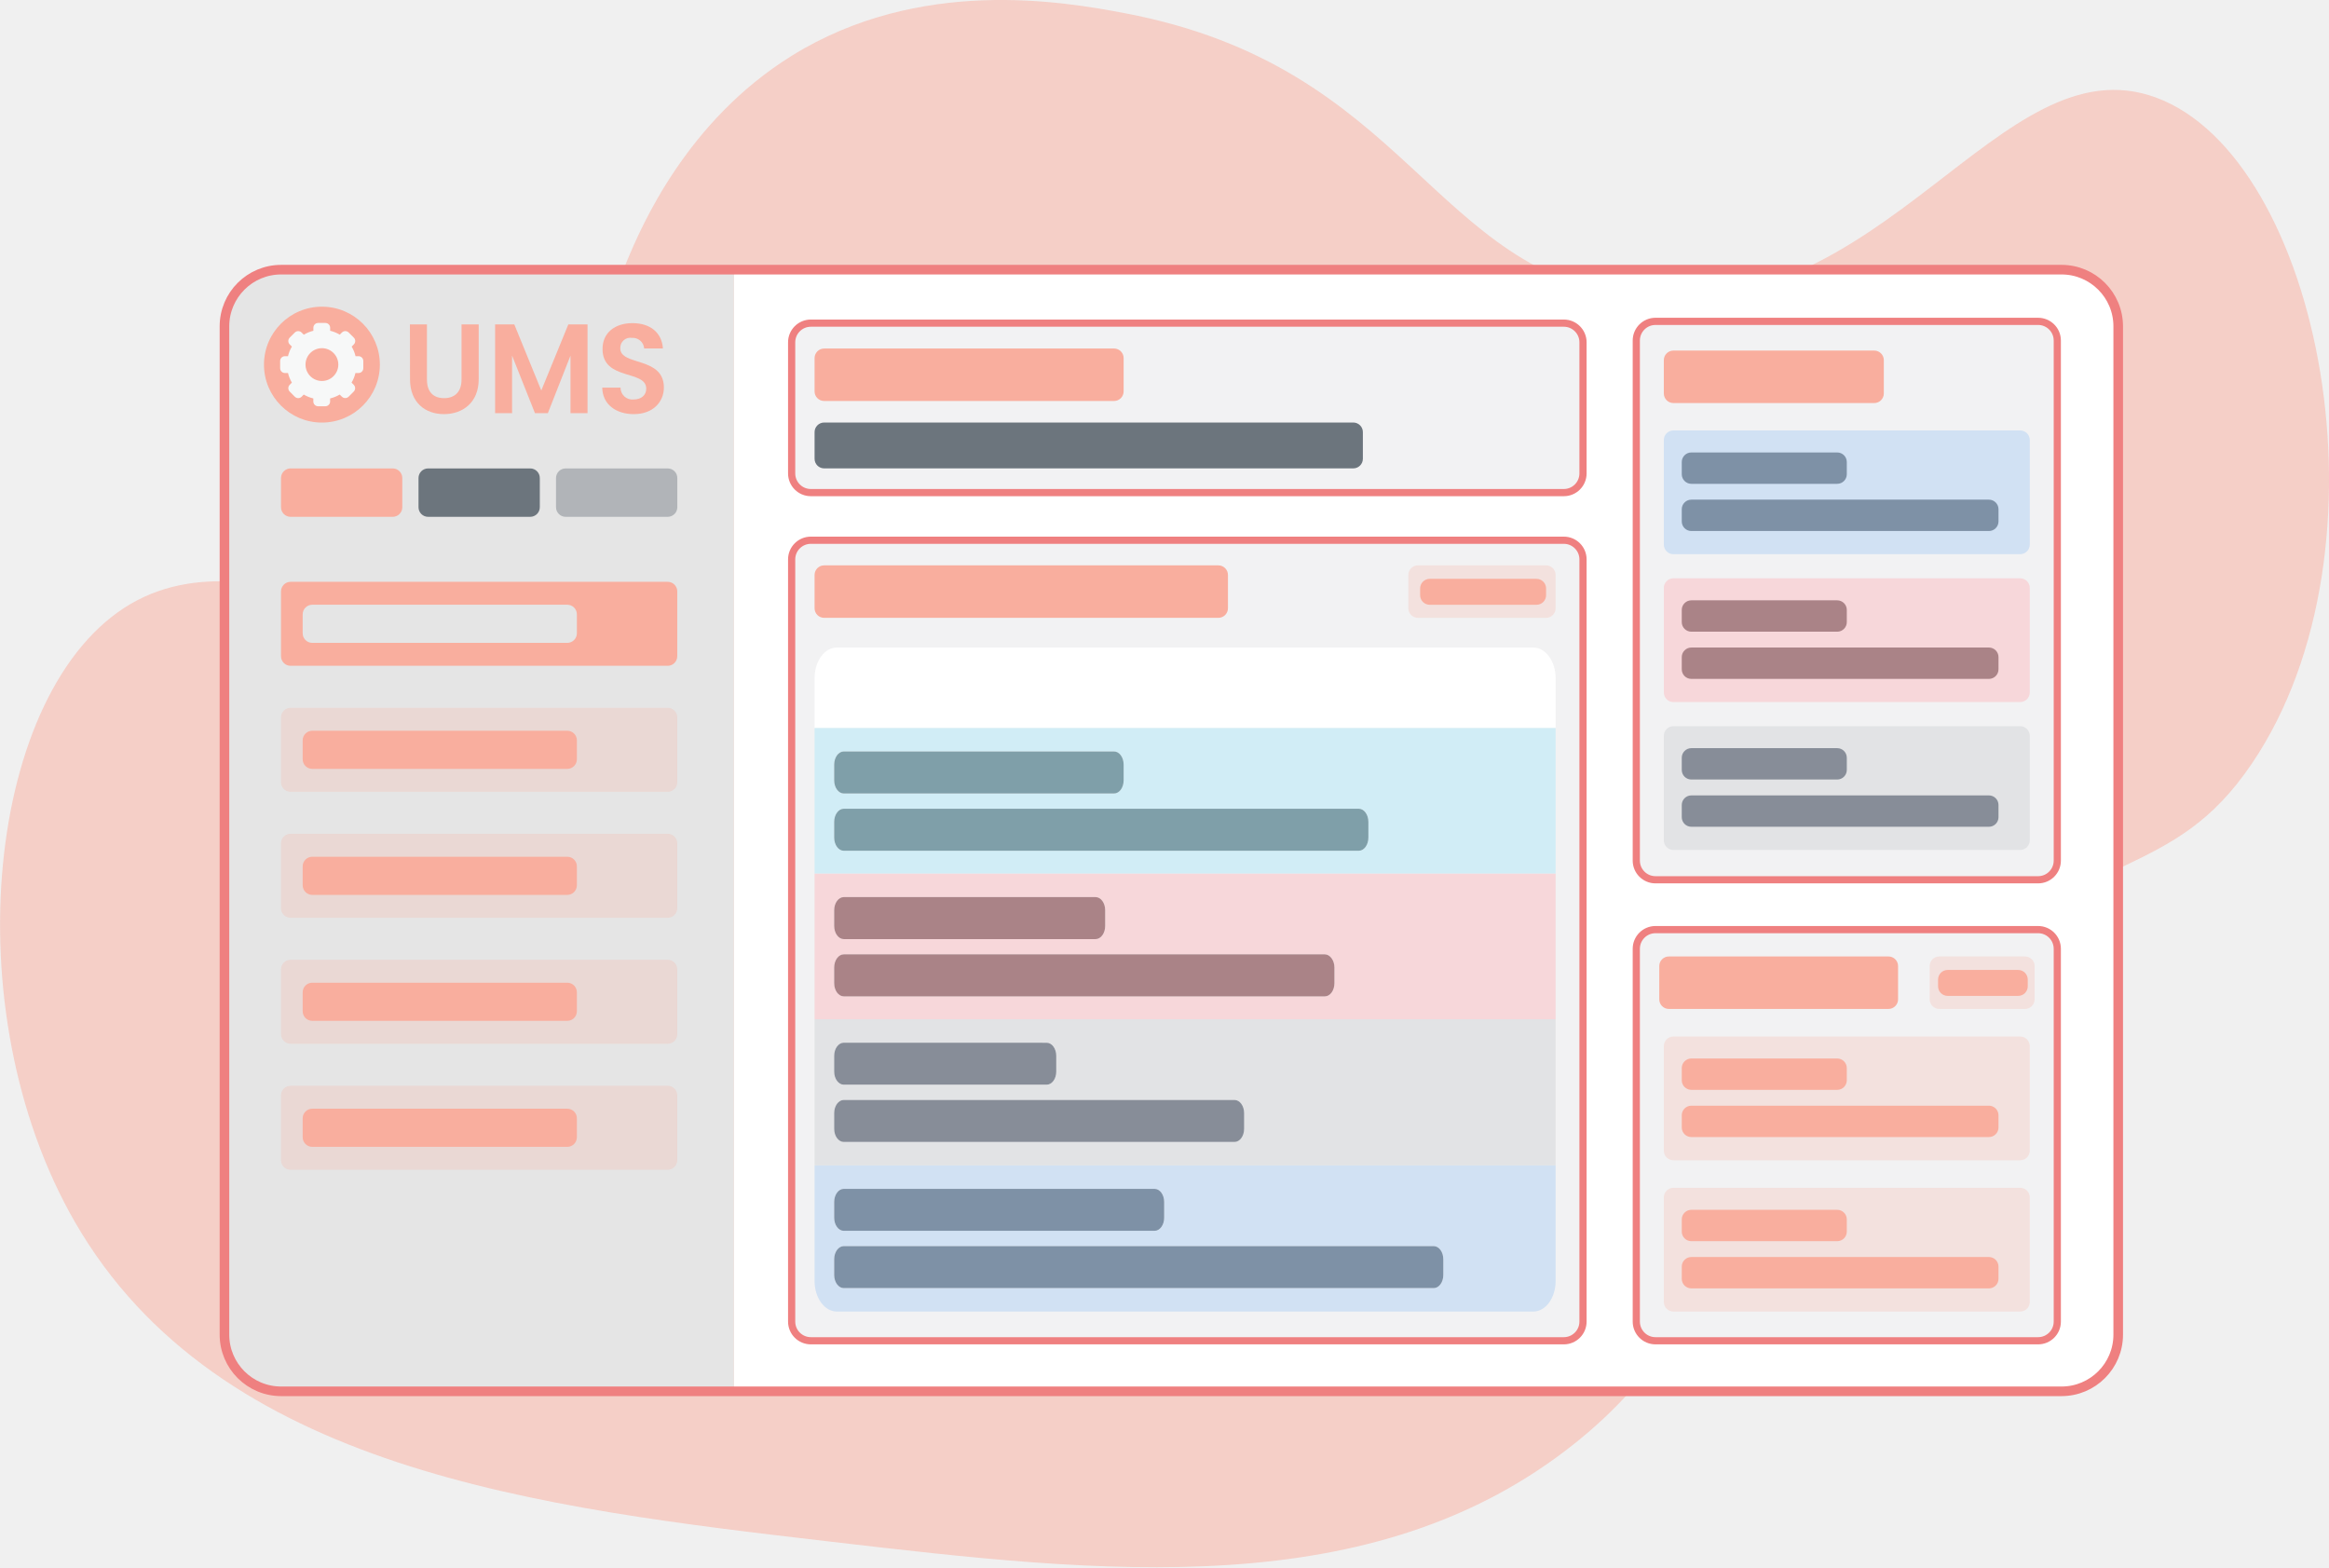
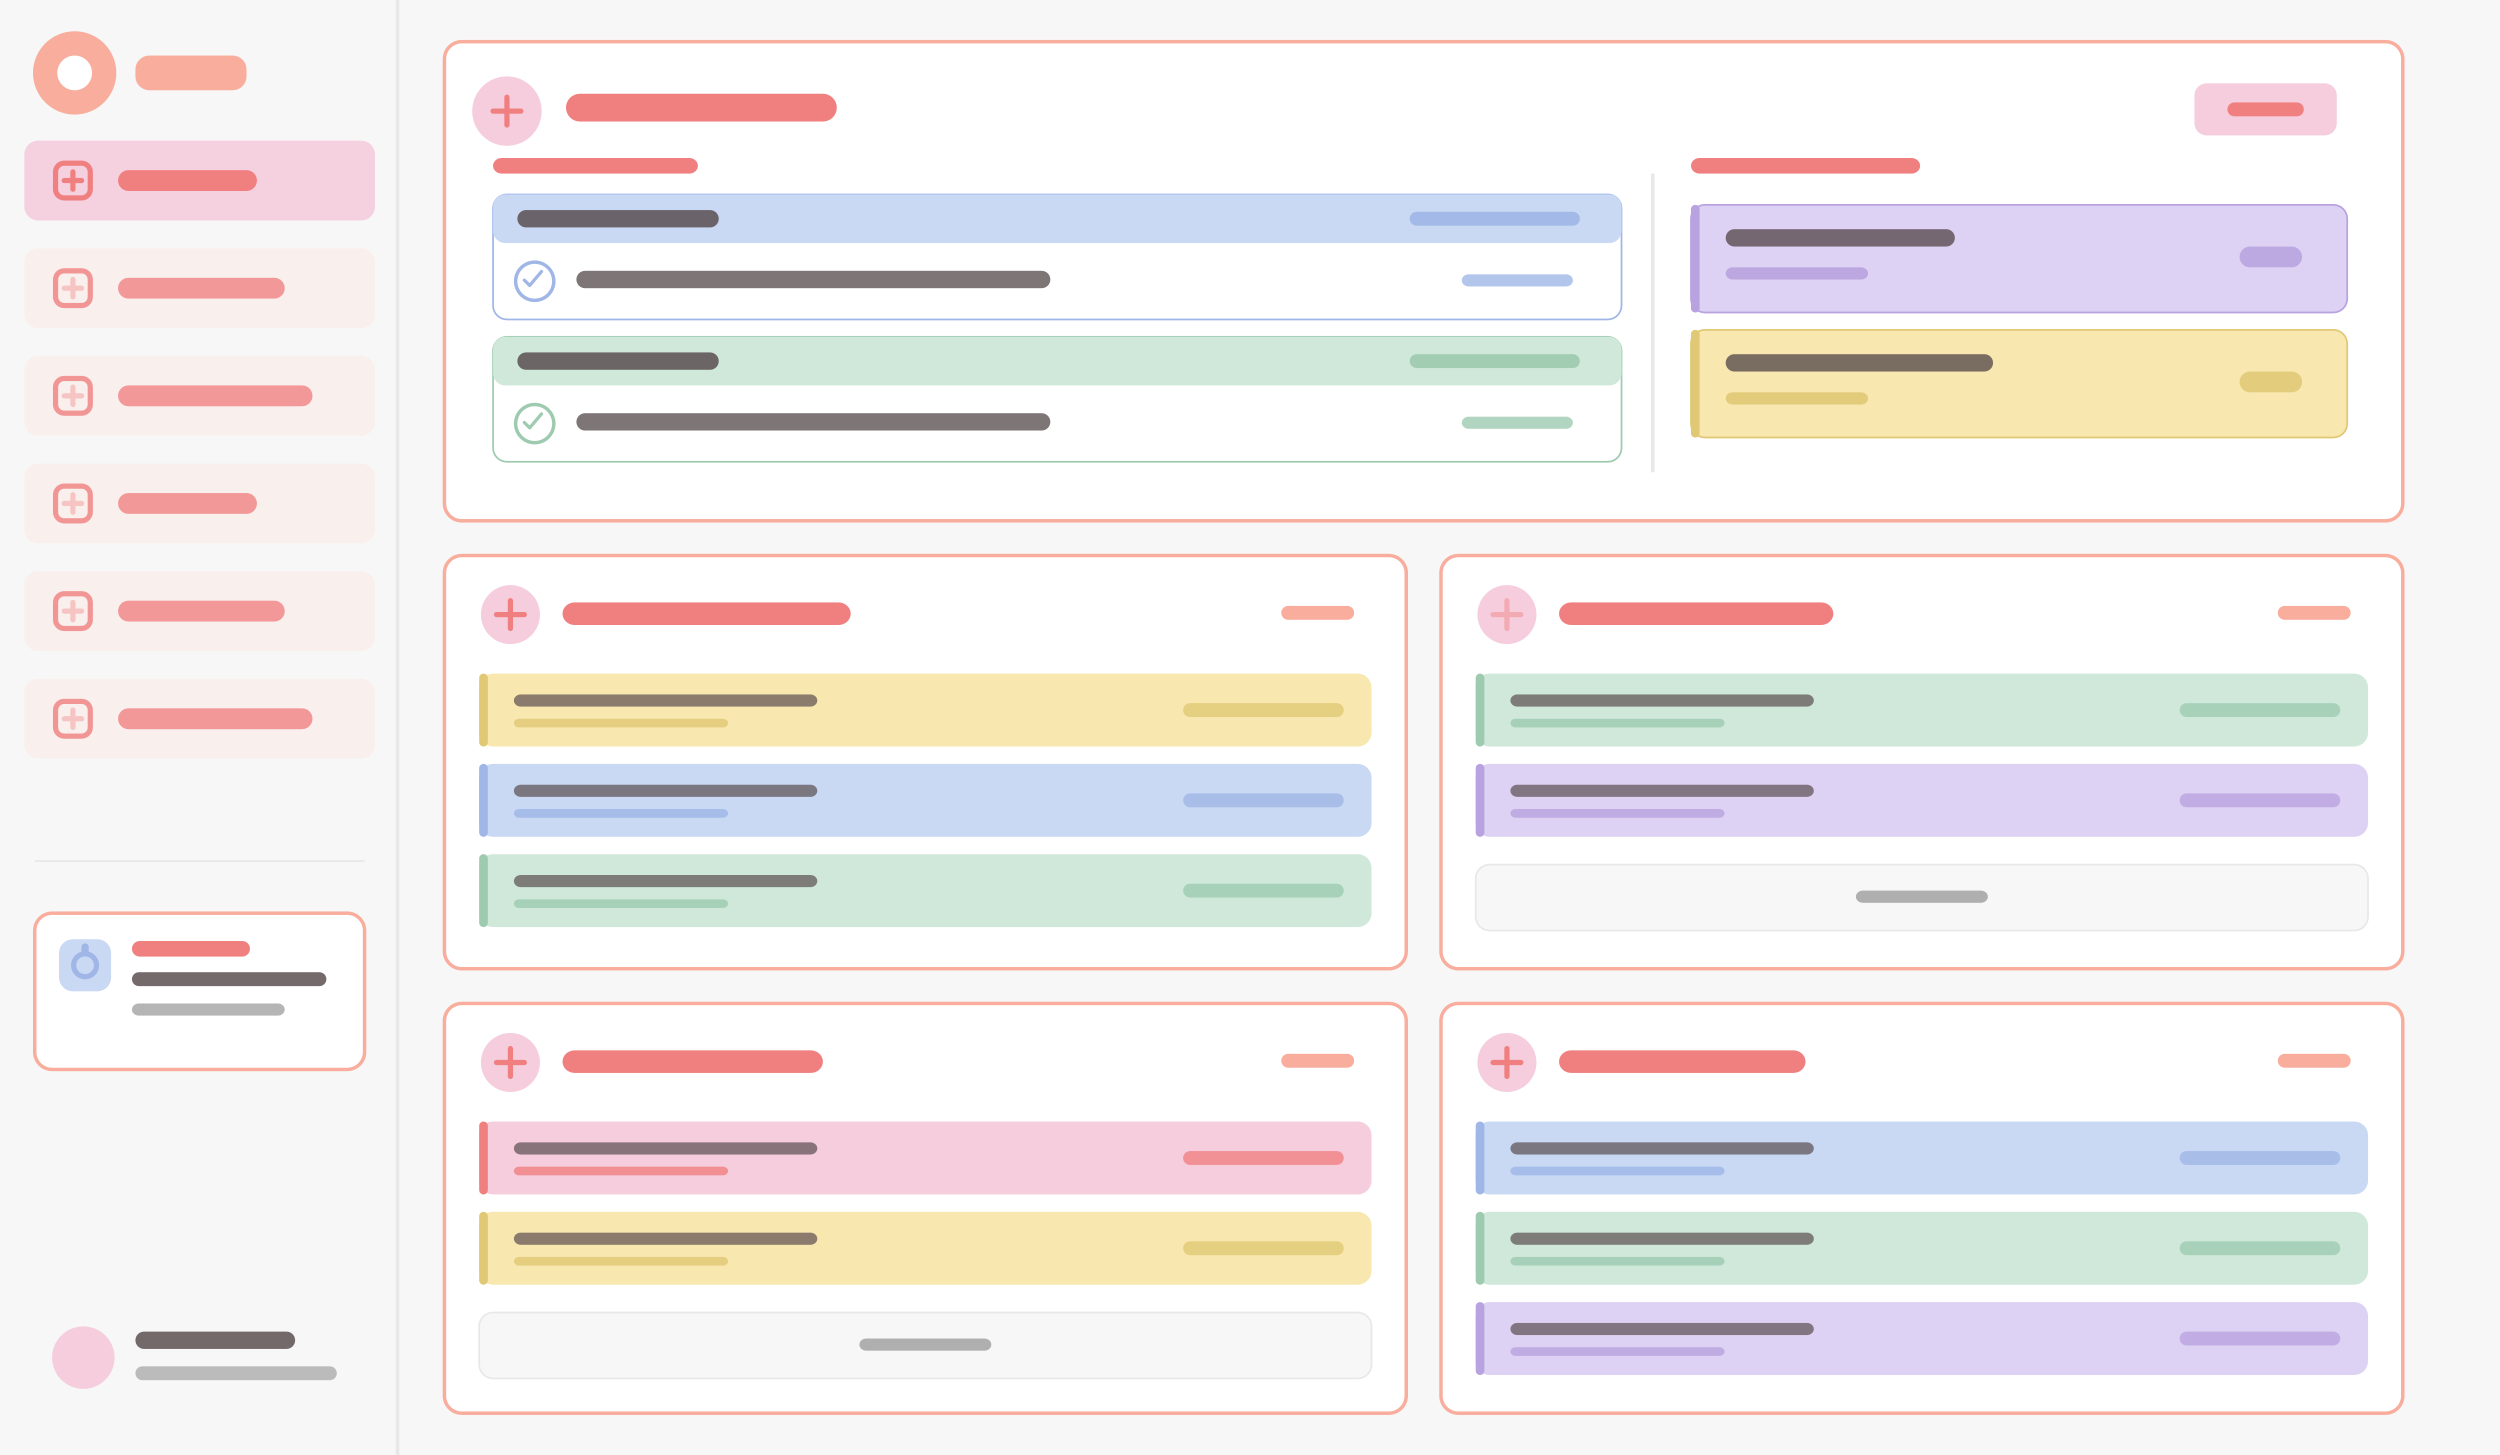
- <svg xmlns="http://www.w3.org/2000/svg" id="Layer_1" data-name="Layer 1" viewBox="0 0 485.6 326.75">
-   <defs>
-     <style>.cls-1,.cls-5,.cls-9{fill:#f9ae9e;}.cls-1{opacity:0.5;}.cls-2{fill:#fff;}.cls-3{fill:#e5e5e5;}.cls-4{fill:none;stroke-width:2px;}.cls-10,.cls-4{stroke:#ef8080;stroke-miterlimit:10;}.cls-6{fill:#f7f8f8;}.cls-7,.cls-8{fill:#6c757d;}.cls-8{opacity:0.43;}.cls-9{opacity:0.25;}.cls-10{fill:#f2f2f3;stroke-width:1.5px;}.cls-11{fill:#d1edf6;}.cls-12{fill:#f7d7da;}.cls-13{fill:#e2e3e5;}.cls-14{fill:#d1e1f3;}.cls-15{fill:#7f9fa9;}.cls-16{fill:#aa8387;}.cls-17{fill:#878d98;}.cls-18{fill:#7e91a6;}</style>
-   </defs>
-   <path class="cls-1" d="M346.94,138.86c-42.91-5-47.19-48-106.66-59.25-12.91-2.45-42.77-7.67-69.45,8.89-21.91,13.61-31.32,35.5-34.4,42.93-15.27,36.85,1.81,58.69-12.26,71.87-20.73,19.4-61.5-17.79-91.11-.56C3,220.26-4.15,287.34,21.39,331.63c29.85,51.77,96.88,59.58,157.78,66.67,56.47,6.57,112.86,13.14,155-20.56,34.45-27.55,26-55.31,72.77-94.44,35.85-30,51.87-22.93,68.34-47.23,30.49-45,14.2-126.33-20-138.88C422.7,85.23,399,144.92,346.94,138.86Z" transform="translate(-5.77 -76.86)" />
-   <path class="cls-2" d="M435.6,133.07H158.77V366.93H435.6a11.83,11.83,0,0,0,11.83-11.83V144.9A11.83,11.83,0,0,0,435.6,133.07Z" transform="translate(-5.77 -76.86)" />
-   <path class="cls-3" d="M64.4,133.07A11.83,11.83,0,0,0,52.57,144.9V355.1A11.83,11.83,0,0,0,64.4,366.93h94.37V133.07Z" transform="translate(-5.77 -76.86)" />
-   <rect class="cls-4" x="46.8" y="56.22" width="394.85" height="233.85" rx="11.82" />
-   <circle class="cls-5" cx="67.12" cy="76.02" r="12.08" />
-   <path class="cls-6" d="M80.54,151.12H79.9a7,7,0,0,0-.81-2l.45-.45a1,1,0,0,0,0-1.42h0l-1.07-1.07a1,1,0,0,0-1.41,0h0l-.45.45a7.18,7.18,0,0,0-2-.81v-.63a1,1,0,0,0-1-1h-1.5a1,1,0,0,0-1,1v.63a7,7,0,0,0-2,.82l-.45-.45a1,1,0,0,0-1.42,0h0l-1.06,1.06a1,1,0,0,0,0,1.42h0l.45.45a7,7,0,0,0-.81,2h-.64a1,1,0,0,0-1,1v1.51a1,1,0,0,0,1,1h.64a7,7,0,0,0,.81,2l-.45.45a1,1,0,0,0,0,1.42h0l1.06,1.07a1,1,0,0,0,1.42,0h0l.44-.45a7.31,7.31,0,0,0,2,.81v.63a1,1,0,0,0,1,1h1.5a1,1,0,0,0,1-1v-.63a7.24,7.24,0,0,0,2-.81l.45.44a1,1,0,0,0,1.41,0h0l1.06-1.06a1,1,0,0,0,0-1.42h0l-.45-.45a7,7,0,0,0,.81-2h.64a1,1,0,0,0,1-1v-1.51A1,1,0,0,0,80.54,151.12Zm-7.65,5.17a3.42,3.42,0,1,1,3.42-3.41A3.42,3.42,0,0,1,72.89,156.29Z" transform="translate(-5.77 -76.86)" />
-   <path class="cls-5" d="M91.24,144.49h3.55V156c0,2.55,1.32,3.87,3.58,3.87S102,158.51,102,156V144.49h3.58v11.44c0,4.88-3.36,7.27-7.24,7.27s-7.08-2.39-7.08-7.27Z" transform="translate(-5.77 -76.86)" />
-   <path class="cls-5" d="M109,144.49h4l5.63,13.78,5.64-13.78h4V163h-3.55V151L120,163h-2.69L112.54,151V163H109Z" transform="translate(-5.77 -76.86)" />
-   <path class="cls-5" d="M137.92,163.2c-3.68,0-6.52-2-6.58-5.52h3.81a2.47,2.47,0,0,0,2.69,2.47c1.68,0,2.67-.93,2.67-2.26,0-4-9.14-1.59-9.11-8.3,0-3.35,2.58-5.36,6.24-5.36s6.12,1.93,6.35,5.28h-3.91a2.39,2.39,0,0,0-2.54-2.21,2.1,2.1,0,0,0-2.44,2.18c0,3.72,9.09,1.65,9.09,8.18C144.19,160.58,142,163.2,137.92,163.2Z" transform="translate(-5.77 -76.86)" />
-   <rect class="cls-5" x="58.59" y="97.66" width="25.29" height="10.09" rx="2" />
-   <rect class="cls-7" x="87.26" y="97.66" width="25.29" height="10.09" rx="2" />
-   <rect class="cls-8" x="115.93" y="97.66" width="25.29" height="10.09" rx="2" />
-   <rect class="cls-5" x="58.59" y="121.3" width="82.62" height="17.51" rx="2" />
-   <rect class="cls-3" x="63.11" y="126.08" width="57.17" height="7.95" rx="2" />
-   <rect class="cls-9" x="58.59" y="147.57" width="82.62" height="17.51" rx="2" />
-   <rect class="cls-5" x="63.11" y="152.35" width="57.17" height="7.95" rx="2" />
-   <rect class="cls-9" x="58.59" y="173.83" width="82.62" height="17.51" rx="2" />
-   <rect class="cls-5" x="63.11" y="178.62" width="57.17" height="7.95" rx="2" />
-   <rect class="cls-9" x="58.59" y="200.1" width="82.62" height="17.51" rx="2" />
-   <rect class="cls-5" x="63.11" y="204.88" width="57.17" height="7.95" rx="2" />
-   <rect class="cls-9" x="58.59" y="226.37" width="82.62" height="17.51" rx="2" />
-   <rect class="cls-5" x="63.11" y="231.15" width="57.17" height="7.95" rx="2" />
-   <rect class="cls-10" x="165.06" y="67.37" width="165" height="35.33" rx="4" />
-   <rect class="cls-10" x="341.17" y="67" width="87.78" height="116.42" rx="4" />
-   <rect class="cls-10" x="341.17" y="193.81" width="87.78" height="85.72" rx="4" />
-   <rect class="cls-10" x="165.06" y="112.63" width="165" height="166.9" rx="4" />
-   <rect class="cls-5" x="169.84" y="72.66" width="64.44" height="10.94" rx="2" />
-   <rect class="cls-7" x="169.84" y="88.09" width="114.32" height="9.56" rx="2" />
-   <rect class="cls-5" x="169.84" y="117.87" width="86.19" height="10.94" rx="2" />
-   <rect class="cls-9" x="293.64" y="117.87" width="30.71" height="10.94" rx="2" />
-   <rect class="cls-5" x="296.1" y="120.68" width="26.26" height="5.41" rx="2" />
-   <path class="cls-2" d="M325.47,211.86H180.26c-2.57,0-4.65,2.85-4.65,6.37v10.42H330.12V218.23C330.12,214.71,328,211.86,325.47,211.86Z" transform="translate(-5.77 -76.86)" />
-   <path class="cls-11" d="M175.61,259H330.12V228.65H175.61Zm4.09-22.73c0-1.51.9-2.74,2-2.74h56.35c1.11,0,2,1.23,2,2.74v3.28c0,1.51-.89,2.74-2,2.74H181.7c-1.1,0-2-1.23-2-2.74Zm0,11.94c0-1.51.9-2.74,2-2.74H289.08c1.1,0,2,1.23,2,2.74v3.28c0,1.51-.9,2.74-2,2.74H181.7c-1.1,0-2-1.23-2-2.74Z" transform="translate(-5.77 -76.86)" />
-   <path class="cls-12" d="M175.61,259.12v30.24H330.12V259H175.61Zm60.59,7.51v3.28c0,1.51-.89,2.74-2,2.74H181.7c-1.1,0-2-1.23-2-2.74v-3.28c0-1.51.9-2.74,2-2.74h52.5C235.31,263.89,236.2,265.12,236.2,266.63ZM284,281.85c0,1.51-.9,2.74-2,2.74H181.7c-1.1,0-2-1.23-2-2.74v-3.28c0-1.51.9-2.74,2-2.74H282c1.1,0,2,1.23,2,2.74Z" transform="translate(-5.77 -76.86)" />
-   <path class="cls-13" d="M175.61,289.47v30.36H330.12V289.36H175.61ZM226,297v3.28c0,1.51-.89,2.73-2,2.73H181.7c-1.1,0-2-1.22-2-2.73V297c0-1.52.9-2.74,2-2.74H224C225.12,294.25,226,295.47,226,297Zm39.16,15.22c0,1.51-.9,2.73-2,2.73H181.7c-1.1,0-2-1.22-2-2.73v-3.28c0-1.52.9-2.74,2-2.74h81.47c1.1,0,2,1.22,2,2.74Z" transform="translate(-5.77 -76.86)" />
-   <path class="cls-14" d="M175.61,343.93c0,3.52,2.08,6.37,4.65,6.37H325.47c2.57,0,4.65-2.85,4.65-6.37v-24.1H175.61Zm4.09-16.47c0-1.52.9-2.74,2-2.74h64.8c1.11,0,2,1.22,2,2.74v3.28c0,1.51-.89,2.73-2,2.73H181.7c-1.1,0-2-1.22-2-2.73Zm0,11.94c0-1.52.9-2.74,2-2.74h123c1.1,0,2,1.22,2,2.74v3.28c0,1.51-.9,2.73-2,2.73h-123c-1.1,0-2-1.22-2-2.73Z" transform="translate(-5.77 -76.86)" />
-   <path class="cls-15" d="M181.7,242.29h56.35c1.11,0,2-1.23,2-2.74v-3.28c0-1.51-.89-2.74-2-2.74H181.7c-1.1,0-2,1.23-2,2.74v3.28C179.7,241.06,180.6,242.29,181.7,242.29Z" transform="translate(-5.77 -76.86)" />
-   <path class="cls-15" d="M181.7,254.23H289.08c1.1,0,2-1.23,2-2.74v-3.28c0-1.51-.9-2.74-2-2.74H181.7c-1.1,0-2,1.23-2,2.74v3.28C179.7,253,180.6,254.23,181.7,254.23Z" transform="translate(-5.77 -76.86)" />
-   <path class="cls-16" d="M181.7,263.89c-1.1,0-2,1.23-2,2.74v3.28c0,1.51.9,2.74,2,2.74h52.5c1.11,0,2-1.23,2-2.74v-3.28c0-1.51-.89-2.74-2-2.74Z" transform="translate(-5.77 -76.86)" />
-   <path class="cls-16" d="M282,275.83H181.7c-1.1,0-2,1.23-2,2.74v3.28c0,1.51.9,2.74,2,2.74H282c1.1,0,2-1.23,2-2.74v-3.28C284,277.06,283.07,275.83,282,275.83Z" transform="translate(-5.77 -76.86)" />
-   <path class="cls-17" d="M181.7,294.25c-1.1,0-2,1.22-2,2.74v3.28c0,1.51.9,2.73,2,2.73H224c1.11,0,2-1.22,2-2.73V297c0-1.52-.89-2.74-2-2.74Z" transform="translate(-5.77 -76.86)" />
-   <path class="cls-17" d="M263.17,306.19H181.7c-1.1,0-2,1.22-2,2.74v3.28c0,1.51.9,2.73,2,2.73h81.47c1.1,0,2-1.22,2-2.73v-3.28C265.17,307.41,264.27,306.19,263.17,306.19Z" transform="translate(-5.77 -76.86)" />
-   <path class="cls-18" d="M181.7,333.47h64.8c1.11,0,2-1.22,2-2.73v-3.28c0-1.52-.89-2.74-2-2.74H181.7c-1.1,0-2,1.22-2,2.74v3.28C179.7,332.25,180.6,333.47,181.7,333.47Z" transform="translate(-5.77 -76.86)" />
-   <path class="cls-18" d="M181.7,345.41h123c1.1,0,2-1.22,2-2.73V339.4c0-1.52-.9-2.74-2-2.74h-123c-1.1,0-2,1.22-2,2.74v3.28C179.7,344.19,180.6,345.41,181.7,345.41Z" transform="translate(-5.77 -76.86)" />
-   <rect class="cls-5" x="346.91" y="73.09" width="45.87" height="10.94" rx="2" />
-   <rect class="cls-14" x="346.91" y="89.74" width="76.3" height="25.8" rx="2" />
-   <rect class="cls-18" x="350.65" y="94.33" width="34.41" height="6.54" rx="2" />
-   <rect class="cls-18" x="350.65" y="104.17" width="66.04" height="6.54" rx="2" />
-   <rect class="cls-12" x="346.91" y="120.57" width="76.3" height="25.8" rx="2" />
-   <rect class="cls-16" x="350.65" y="125.16" width="34.41" height="6.54" rx="2" />
-   <rect class="cls-16" x="350.65" y="135" width="66.04" height="6.54" rx="2" />
-   <rect class="cls-13" x="346.91" y="151.4" width="76.3" height="25.8" rx="2" />
-   <rect class="cls-17" x="350.65" y="155.98" width="34.41" height="6.54" rx="2" />
-   <rect class="cls-17" x="350.65" y="165.83" width="66.04" height="6.54" rx="2" />
-   <rect class="cls-5" x="345.96" y="199.41" width="49.79" height="10.94" rx="2" />
-   <rect class="cls-9" x="402.34" y="199.41" width="21.88" height="10.94" rx="2" />
-   <rect class="cls-5" x="404.09" y="202.22" width="18.7" height="5.41" rx="2" />
-   <rect class="cls-9" x="346.91" y="216.1" width="76.3" height="25.8" rx="2" />
-   <rect class="cls-5" x="350.65" y="220.68" width="34.41" height="6.54" rx="2" />
-   <rect class="cls-5" x="350.65" y="230.52" width="66.04" height="6.54" rx="2" />
-   <rect class="cls-9" x="346.91" y="247.64" width="76.3" height="25.8" rx="2" />
-   <rect class="cls-5" x="350.65" y="252.23" width="34.41" height="6.54" rx="2" />
-   <rect class="cls-5" x="350.65" y="262.07" width="66.04" height="6.54" rx="2" />
+ <svg xmlns="http://www.w3.org/2000/svg" viewBox="0 0 1440 838" role="img" aria-labelledby="title description">
+   <rect width="1440" height="838" fill="#f7f7f7" />
+   <rect width="230" height="838" fill="#f7f7f7" />
+   <line x1="229" y1="0" x2="229" y2="838" stroke="#e8e8e8" stroke-width="2" />
+   <circle cx="43" cy="42" r="24" fill="#f8ad9d" />
+   <circle cx="43" cy="42" r="10" fill="#ffffff" />
+   <rect x="78" y="32" width="64" height="20" rx="8" fill="#f8ad9d" opacity="1" />
+   <rect x="14" y="81" width="202" height="46" rx="8" fill="#f5cddd" stroke="none" opacity="0.92" />
+   <g transform="translate(32 94)" fill="none" stroke="#f08080" stroke-width="3" stroke-linecap="round" stroke-linejoin="round" opacity="1">
+     <rect x="0" y="0" width="20" height="20" rx="5" />
+     <path d="M5 10h10M10 5v10" opacity="1" />
+   </g>
+   <rect x="68" y="98" width="80" height="12" rx="6" fill="#f08080" opacity="1" />
+   <rect x="14" y="143" width="202" height="46" rx="8" fill="#fbe9e5" stroke="none" opacity="0.54" />
+   <g transform="translate(32 156)" fill="none" stroke="#f08080" stroke-width="3" stroke-linecap="round" stroke-linejoin="round" opacity="0.8">
+     <rect x="0" y="0" width="20" height="20" rx="5" />
+     <path d="M5 10h10M10 5v10" opacity="0.48" />
+   </g>
+   <rect x="68" y="160" width="96" height="12" rx="6" fill="#f08080" opacity="0.78" />
+   <rect x="14" y="205" width="202" height="46" rx="8" fill="#fbe9e5" stroke="none" opacity="0.54" />
+   <g transform="translate(32 218)" fill="none" stroke="#f08080" stroke-width="3" stroke-linecap="round" stroke-linejoin="round" opacity="0.8">
+     <rect x="0" y="0" width="20" height="20" rx="5" />
+     <path d="M5 10h10M10 5v10" opacity="0.48" />
+   </g>
+   <rect x="68" y="222" width="112" height="12" rx="6" fill="#f08080" opacity="0.78" />
+   <rect x="14" y="267" width="202" height="46" rx="8" fill="#fbe9e5" stroke="none" opacity="0.54" />
+   <g transform="translate(32 280)" fill="none" stroke="#f08080" stroke-width="3" stroke-linecap="round" stroke-linejoin="round" opacity="0.8">
+     <rect x="0" y="0" width="20" height="20" rx="5" />
+     <path d="M5 10h10M10 5v10" opacity="0.48" />
+   </g>
+   <rect x="68" y="284" width="80" height="12" rx="6" fill="#f08080" opacity="0.78" />
+   <rect x="14" y="329" width="202" height="46" rx="8" fill="#fbe9e5" stroke="none" opacity="0.54" />
+   <g transform="translate(32 342)" fill="none" stroke="#f08080" stroke-width="3" stroke-linecap="round" stroke-linejoin="round" opacity="0.8">
+     <rect x="0" y="0" width="20" height="20" rx="5" />
+     <path d="M5 10h10M10 5v10" opacity="0.48" />
+   </g>
+   <rect x="68" y="346" width="96" height="12" rx="6" fill="#f08080" opacity="0.78" />
+   <rect x="14" y="391" width="202" height="46" rx="8" fill="#fbe9e5" stroke="none" opacity="0.54" />
+   <g transform="translate(32 404)" fill="none" stroke="#f08080" stroke-width="3" stroke-linecap="round" stroke-linejoin="round" opacity="0.8">
+     <rect x="0" y="0" width="20" height="20" rx="5" />
+     <path d="M5 10h10M10 5v10" opacity="0.48" />
+   </g>
+   <rect x="68" y="408" width="112" height="12" rx="6" fill="#f08080" opacity="0.78" />
+   <line x1="20" y1="496" x2="210" y2="496" stroke="#e8e8e8" />
+   <rect x="20" y="526" width="190" height="90" rx="10" fill="#ffffff" stroke="#f8ad9d" stroke-width="2" />
+   <rect x="34" y="541" width="30" height="30" rx="8" fill="#c9d8f3" stroke="none" />
+   <circle cx="49" cy="556" r="6.6" fill="none" stroke="#9fb6e6" stroke-width="3" />
+   <rect x="46.9" y="543.4" width="4.2" height="6.6" rx="2" fill="#9fb6e6" opacity="1" />
+   <rect x="76" y="542" width="68" height="9" rx="4.5" fill="#f08080" opacity="1" />
+   <rect x="76" y="560" width="112" height="8" rx="4" fill="#56494c" opacity="0.82" />
+   <rect x="76" y="578" width="88" height="7" rx="4" fill="#5a5a5a" opacity="0.45" />
+   <circle cx="48" cy="782" r="18" fill="#f5cddd" />
+   <rect x="78" y="767" width="92" height="10" rx="5" fill="#56494c" opacity="0.82" />
+   <rect x="78" y="787" width="116" height="8" rx="4" fill="#5a5a5a" opacity="0.38" />
+   <rect x="256" y="24" width="1128" height="276" rx="10" fill="#ffffff" stroke="#f8ad9d" stroke-width="2" />
+   <circle cx="292" cy="64" r="20" fill="#f5cddd" />
+   <path d="M284 64h16M292 56v16" fill="none" stroke="#f08080" stroke-width="3" stroke-linecap="round" />
+   <rect x="326" y="54" width="156" height="16" rx="8" fill="#f08080" opacity="1" />
+   <rect x="1264" y="48" width="82" height="30" rx="7" fill="#f5cddd" stroke="none" />
+   <rect x="1283" y="59" width="44" height="8" rx="4" fill="#f08080" opacity="1" />
+   <rect x="284" y="91" width="118" height="9" rx="5" fill="#f08080" opacity="1" />
+   <rect x="974" y="91" width="132" height="9" rx="5" fill="#f08080" opacity="1" />
+   <line x1="952" y1="100" x2="952" y2="272" stroke="#e8e8e8" stroke-width="2" />
+   <rect x="284" y="112" width="650" height="72" rx="8" fill="#ffffff" stroke="#9fb6e6" />
+   <rect x="284" y="112" width="650" height="28" rx="7" fill="#c9d8f3" />
+   <rect x="298" y="121" width="116" height="10" rx="5" fill="#56494c" opacity="0.82" />
+   <rect x="812" y="122" width="98" height="8" rx="4" fill="#9fb6e6" opacity="0.92" />
+   <circle cx="308" cy="162" r="11" fill="#ffffff" stroke="#9fb6e6" stroke-width="2" />
+   <path d="M302 161.34l3.1 3.1 6.82-8.06" fill="none" stroke="#9fb6e6" stroke-width="1.86" stroke-linecap="round" stroke-linejoin="round" />
+   <rect x="332" y="156" width="273" height="10" rx="5" fill="#56494c" opacity="0.76" />
+   <rect x="842" y="158" width="64" height="7" rx="4" fill="#9fb6e6" opacity="0.8" />
+   <rect x="284" y="194" width="650" height="72" rx="8" fill="#ffffff" stroke="#9ecbb0" />
+   <rect x="284" y="194" width="650" height="28" rx="7" fill="#cfe8da" />
+   <rect x="298" y="203" width="116" height="10" rx="5" fill="#56494c" opacity="0.82" />
+   <rect x="812" y="204" width="98" height="8" rx="4" fill="#9ecbb0" opacity="0.92" />
+   <circle cx="308" cy="244" r="11" fill="#ffffff" stroke="#9ecbb0" stroke-width="2" />
+   <path d="M302 243.34l3.1 3.1 6.82-8.06" fill="none" stroke="#9ecbb0" stroke-width="1.86" stroke-linecap="round" stroke-linejoin="round" />
+   <rect x="332" y="238" width="273" height="10" rx="5" fill="#56494c" opacity="0.76" />
+   <rect x="842" y="240" width="64" height="7" rx="4" fill="#9ecbb0" opacity="0.8" />
+   <rect x="974" y="118" width="378" height="62" rx="8" fill="#ded2f4" stroke="#b8a2df" />
+   <rect x="974" y="118" width="5" height="62" rx="2.5" fill="#b8a2df" />
+   <rect x="994" y="132" width="132" height="10" rx="5" fill="#56494c" opacity="0.78" />
+   <rect x="994" y="154" width="82" height="7" rx="4" fill="#b8a2df" opacity="0.9" />
+   <rect x="1290" y="142" width="36" height="12" rx="6" fill="#b8a2df" opacity="0.86" />
+   <rect x="974" y="190" width="378" height="62" rx="8" fill="#f8e7af" stroke="#e0c874" />
+   <rect x="974" y="190" width="5" height="62" rx="2.5" fill="#e0c874" />
+   <rect x="994" y="204" width="154" height="10" rx="5" fill="#56494c" opacity="0.78" />
+   <rect x="994" y="226" width="82" height="7" rx="4" fill="#e0c874" opacity="0.9" />
+   <rect x="1290" y="214" width="36" height="12" rx="6" fill="#e0c874" opacity="0.86" />
+   <rect x="256" y="320" width="554" height="238" rx="10" fill="#ffffff" stroke="#f8ad9d" stroke-width="2" />
+   <circle cx="294" cy="354" r="17" fill="#f5cddd" />
+   <path d="M286 354h16M294 346v16" fill="none" stroke="#f08080" stroke-width="3" stroke-linecap="round" opacity="1" />
+   <rect x="324" y="347" width="166" height="13" rx="7" fill="#f08080" opacity="1" />
+   <rect x="738" y="349" width="42" height="8" rx="4" fill="#f8ad9d" opacity="1" />
+   <rect x="276" y="388" width="514" height="42" rx="8" fill="#f8e7af" stroke="none" />
+   <rect x="276" y="388" width="5" height="42" rx="2.5" fill="#e0c874" />
+   <rect x="296" y="400" width="174.76" height="7" rx="4" fill="#56494c" opacity="0.68" />
+   <rect x="296" y="414" width="123.36" height="5" rx="3" fill="#e0c874" opacity="0.8" />
+   <rect x="681.48" y="405" width="92.52" height="8" rx="4" fill="#e0c874" opacity="0.78" />
+   <rect x="276" y="440" width="514" height="42" rx="8" fill="#c9d8f3" stroke="none" />
+   <rect x="276" y="440" width="5" height="42" rx="2.5" fill="#9fb6e6" />
+   <rect x="296" y="452" width="174.76" height="7" rx="4" fill="#56494c" opacity="0.68" />
+   <rect x="296" y="466" width="123.36" height="5" rx="3" fill="#9fb6e6" opacity="0.8" />
+   <rect x="681.48" y="457" width="92.52" height="8" rx="4" fill="#9fb6e6" opacity="0.78" />
+   <rect x="276" y="492" width="514" height="42" rx="8" fill="#cfe8da" stroke="none" />
+   <rect x="276" y="492" width="5" height="42" rx="2.5" fill="#9ecbb0" />
+   <rect x="296" y="504" width="174.76" height="7" rx="4" fill="#56494c" opacity="0.68" />
+   <rect x="296" y="518" width="123.36" height="5" rx="3" fill="#9ecbb0" opacity="0.8" />
+   <rect x="681.48" y="509" width="92.52" height="8" rx="4" fill="#9ecbb0" opacity="0.78" />
+   <rect x="830" y="320" width="554" height="238" rx="10" fill="#ffffff" stroke="#f8ad9d" stroke-width="2" />
+   <circle cx="868" cy="354" r="17" fill="#f5cddd" />
+   <path d="M860 354h16M868 346v16" fill="none" stroke="#f08080" stroke-width="3" stroke-linecap="round" opacity="0.45" />
+   <rect x="898" y="347" width="158" height="13" rx="7" fill="#f08080" opacity="1" />
+   <rect x="1312" y="349" width="42" height="8" rx="4" fill="#f8ad9d" opacity="1" />
+   <rect x="850" y="388" width="514" height="42" rx="8" fill="#cfe8da" stroke="none" />
+   <rect x="850" y="388" width="5" height="42" rx="2.5" fill="#9ecbb0" />
+   <rect x="870" y="400" width="174.76" height="7" rx="4" fill="#56494c" opacity="0.68" />
+   <rect x="870" y="414" width="123.36" height="5" rx="3" fill="#9ecbb0" opacity="0.8" />
+   <rect x="1255.48" y="405" width="92.52" height="8" rx="4" fill="#9ecbb0" opacity="0.78" />
+   <rect x="850" y="440" width="514" height="42" rx="8" fill="#ded2f4" stroke="none" />
+   <rect x="850" y="440" width="5" height="42" rx="2.5" fill="#b8a2df" />
+   <rect x="870" y="452" width="174.76" height="7" rx="4" fill="#56494c" opacity="0.68" />
+   <rect x="870" y="466" width="123.36" height="5" rx="3" fill="#b8a2df" opacity="0.8" />
+   <rect x="1255.48" y="457" width="92.52" height="8" rx="4" fill="#b8a2df" opacity="0.78" />
+   <rect x="850" y="498" width="514" height="38" rx="8" fill="#f7f7f7" stroke="#e8e8e8" />
+   <rect x="1069" y="513" width="76" height="7" rx="4" fill="#5a5a5a" opacity="0.46" />
+   <rect x="256" y="578" width="554" height="236" rx="10" fill="#ffffff" stroke="#f8ad9d" stroke-width="2" />
+   <circle cx="294" cy="612" r="17" fill="#f5cddd" />
+   <path d="M286 612h16M294 604v16" fill="none" stroke="#f08080" stroke-width="3" stroke-linecap="round" opacity="1" />
+   <rect x="324" y="605" width="150" height="13" rx="7" fill="#f08080" opacity="1" />
+   <rect x="738" y="607" width="42" height="8" rx="4" fill="#f8ad9d" opacity="1" />
+   <rect x="276" y="646" width="514" height="42" rx="8" fill="#f5cddd" stroke="none" />
+   <rect x="276" y="646" width="5" height="42" rx="2.5" fill="#f08080" />
+   <rect x="296" y="658" width="174.76" height="7" rx="4" fill="#56494c" opacity="0.68" />
+   <rect x="296" y="672" width="123.36" height="5" rx="3" fill="#f08080" opacity="0.8" />
+   <rect x="681.48" y="663" width="92.52" height="8" rx="4" fill="#f08080" opacity="0.78" />
+   <rect x="276" y="698" width="514" height="42" rx="8" fill="#f8e7af" stroke="none" />
+   <rect x="276" y="698" width="5" height="42" rx="2.5" fill="#e0c874" />
+   <rect x="296" y="710" width="174.76" height="7" rx="4" fill="#56494c" opacity="0.68" />
+   <rect x="296" y="724" width="123.36" height="5" rx="3" fill="#e0c874" opacity="0.8" />
+   <rect x="681.48" y="715" width="92.52" height="8" rx="4" fill="#e0c874" opacity="0.78" />
+   <rect x="276" y="756" width="514" height="38" rx="8" fill="#f7f7f7" stroke="#e8e8e8" />
+   <rect x="495" y="771" width="76" height="7" rx="4" fill="#5a5a5a" opacity="0.46" />
+   <rect x="830" y="578" width="554" height="236" rx="10" fill="#ffffff" stroke="#f8ad9d" stroke-width="2" />
+   <circle cx="868" cy="612" r="17" fill="#f5cddd" />
+   <path d="M860 612h16M868 604v16" fill="none" stroke="#f08080" stroke-width="3" stroke-linecap="round" opacity="1" />
+   <rect x="898" y="605" width="142" height="13" rx="7" fill="#f08080" opacity="1" />
+   <rect x="1312" y="607" width="42" height="8" rx="4" fill="#f8ad9d" opacity="1" />
+   <rect x="850" y="646" width="514" height="42" rx="8" fill="#c9d8f3" stroke="none" />
+   <rect x="850" y="646" width="5" height="42" rx="2.5" fill="#9fb6e6" />
+   <rect x="870" y="658" width="174.76" height="7" rx="4" fill="#56494c" opacity="0.68" />
+   <rect x="870" y="672" width="123.36" height="5" rx="3" fill="#9fb6e6" opacity="0.8" />
+   <rect x="1255.48" y="663" width="92.52" height="8" rx="4" fill="#9fb6e6" opacity="0.78" />
+   <rect x="850" y="698" width="514" height="42" rx="8" fill="#cfe8da" stroke="none" />
+   <rect x="850" y="698" width="5" height="42" rx="2.5" fill="#9ecbb0" />
+   <rect x="870" y="710" width="174.76" height="7" rx="4" fill="#56494c" opacity="0.68" />
+   <rect x="870" y="724" width="123.36" height="5" rx="3" fill="#9ecbb0" opacity="0.8" />
+   <rect x="1255.48" y="715" width="92.52" height="8" rx="4" fill="#9ecbb0" opacity="0.78" />
+   <rect x="850" y="750" width="514" height="42" rx="8" fill="#ded2f4" stroke="none" />
+   <rect x="850" y="750" width="5" height="42" rx="2.5" fill="#b8a2df" />
+   <rect x="870" y="762" width="174.76" height="7" rx="4" fill="#56494c" opacity="0.68" />
+   <rect x="870" y="776" width="123.36" height="5" rx="3" fill="#b8a2df" opacity="0.8" />
+   <rect x="1255.48" y="767" width="92.52" height="8" rx="4" fill="#b8a2df" opacity="0.78" />
</svg>
